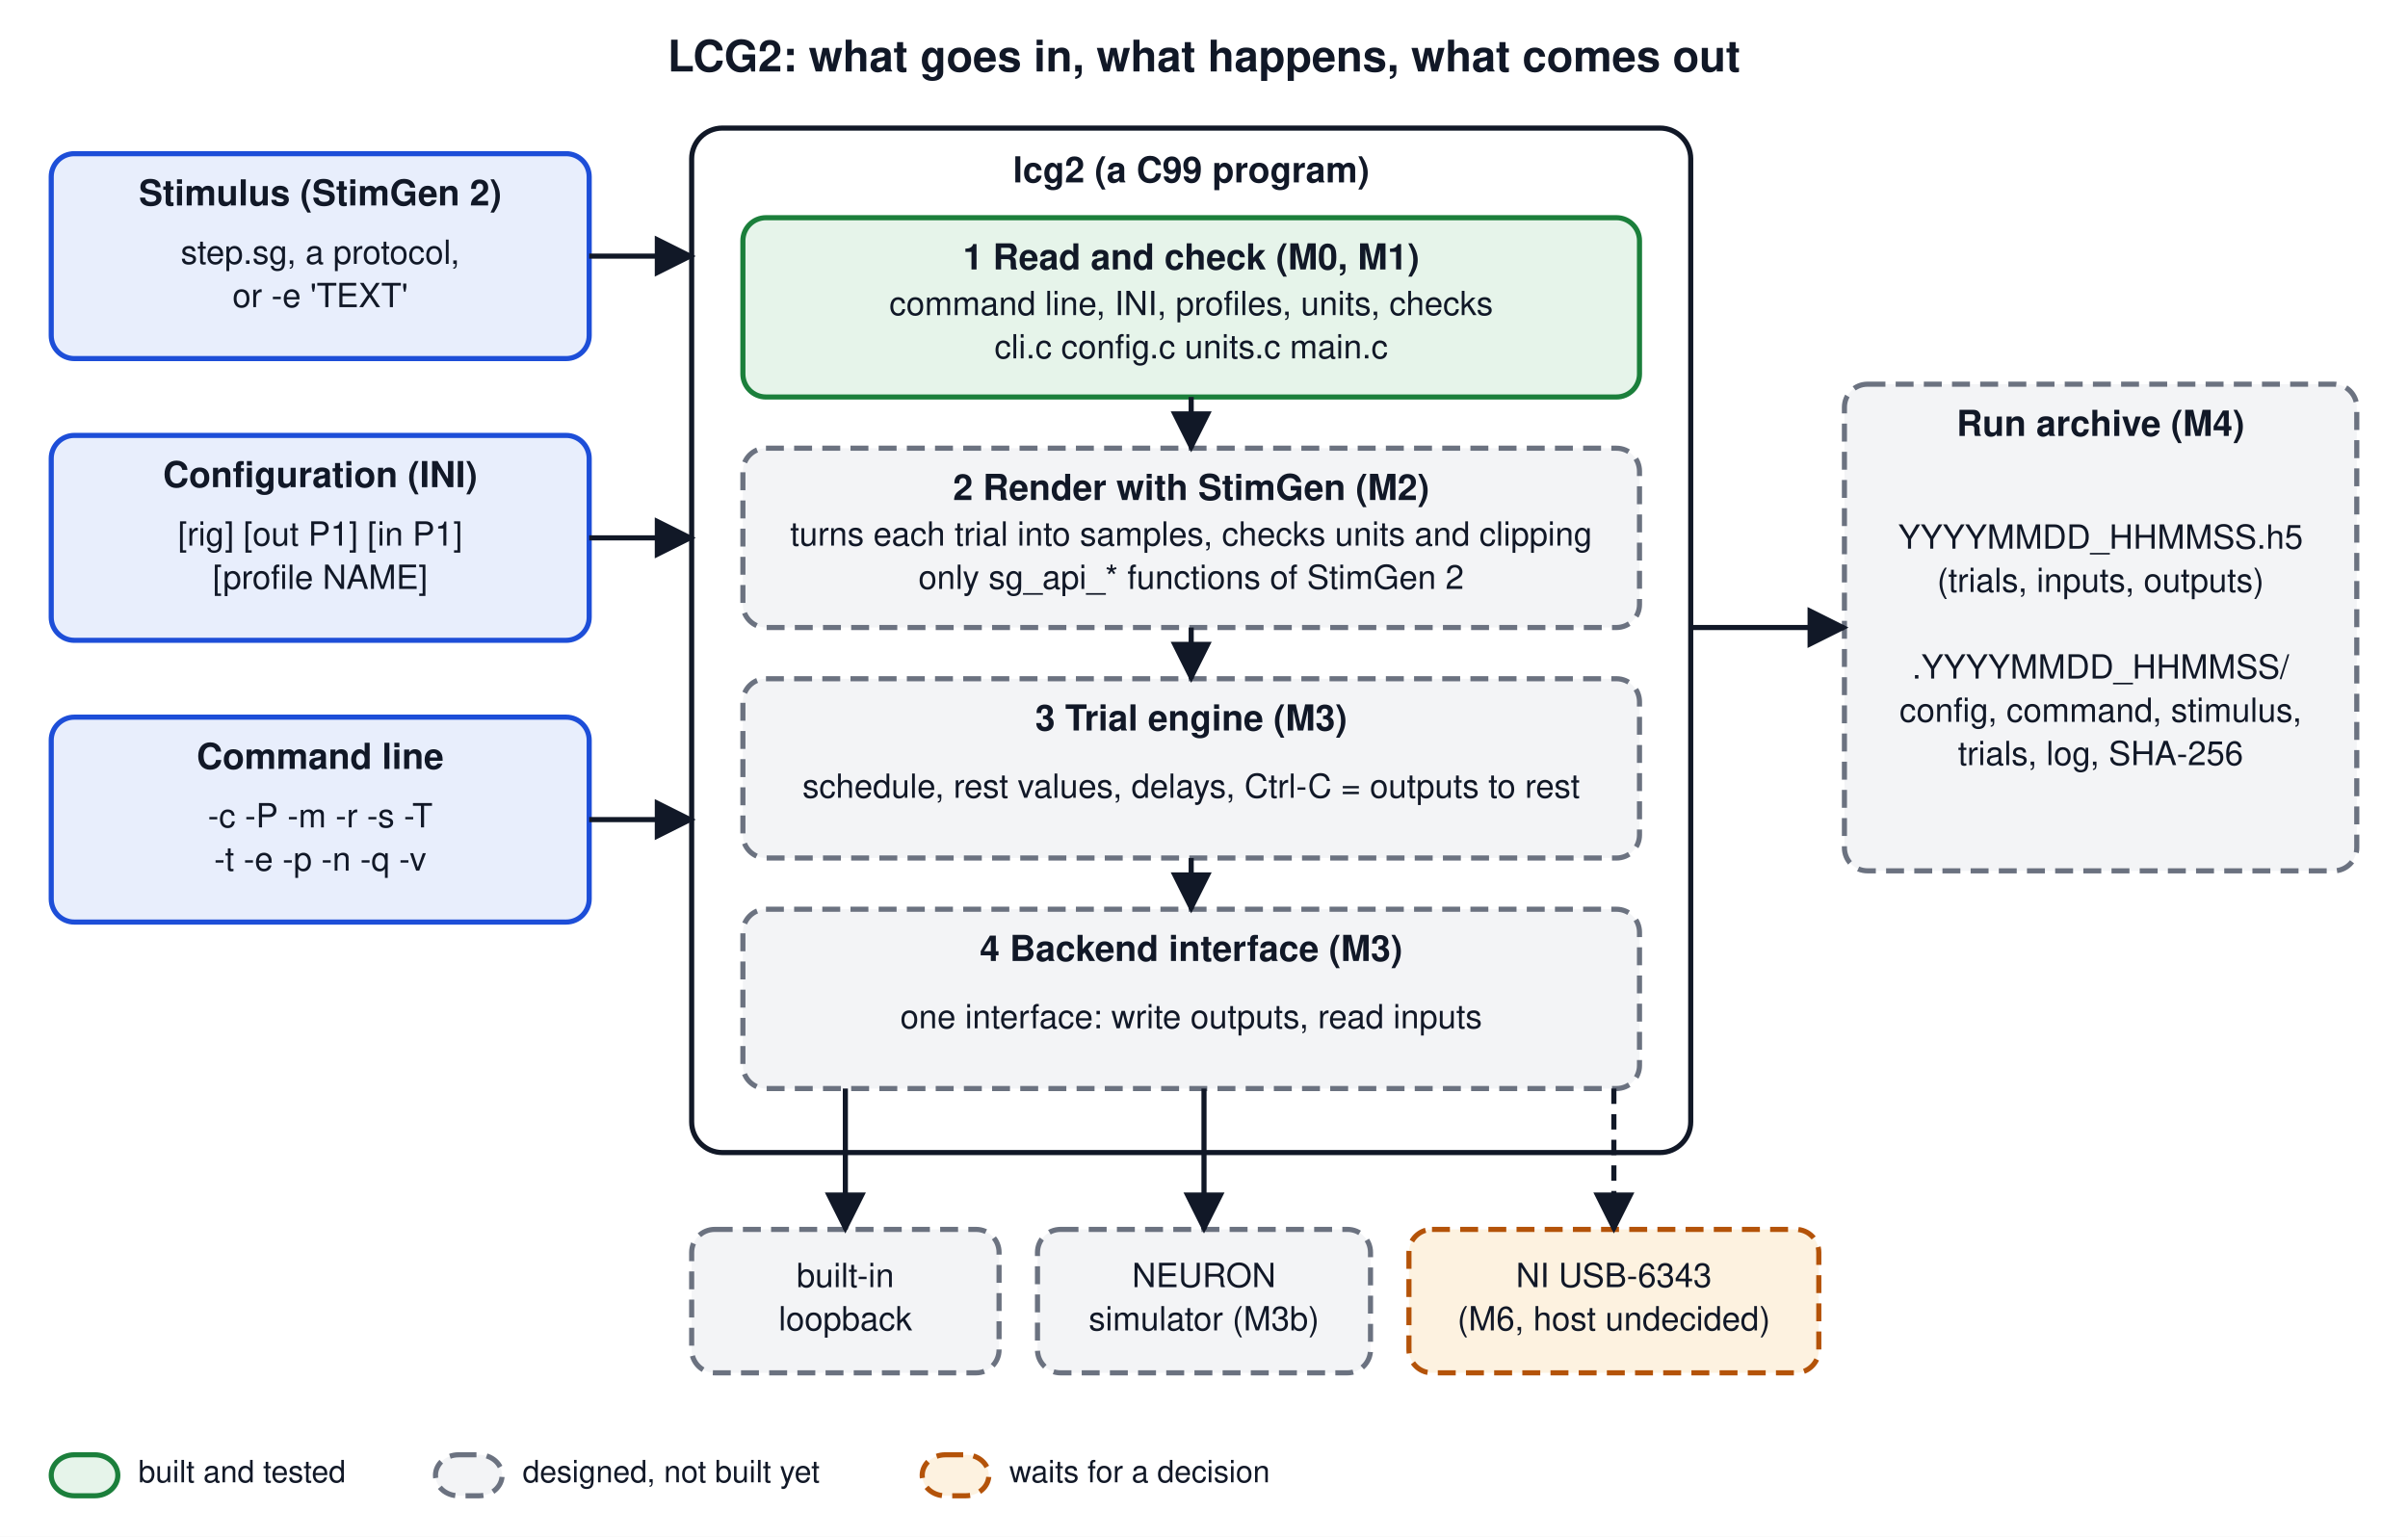
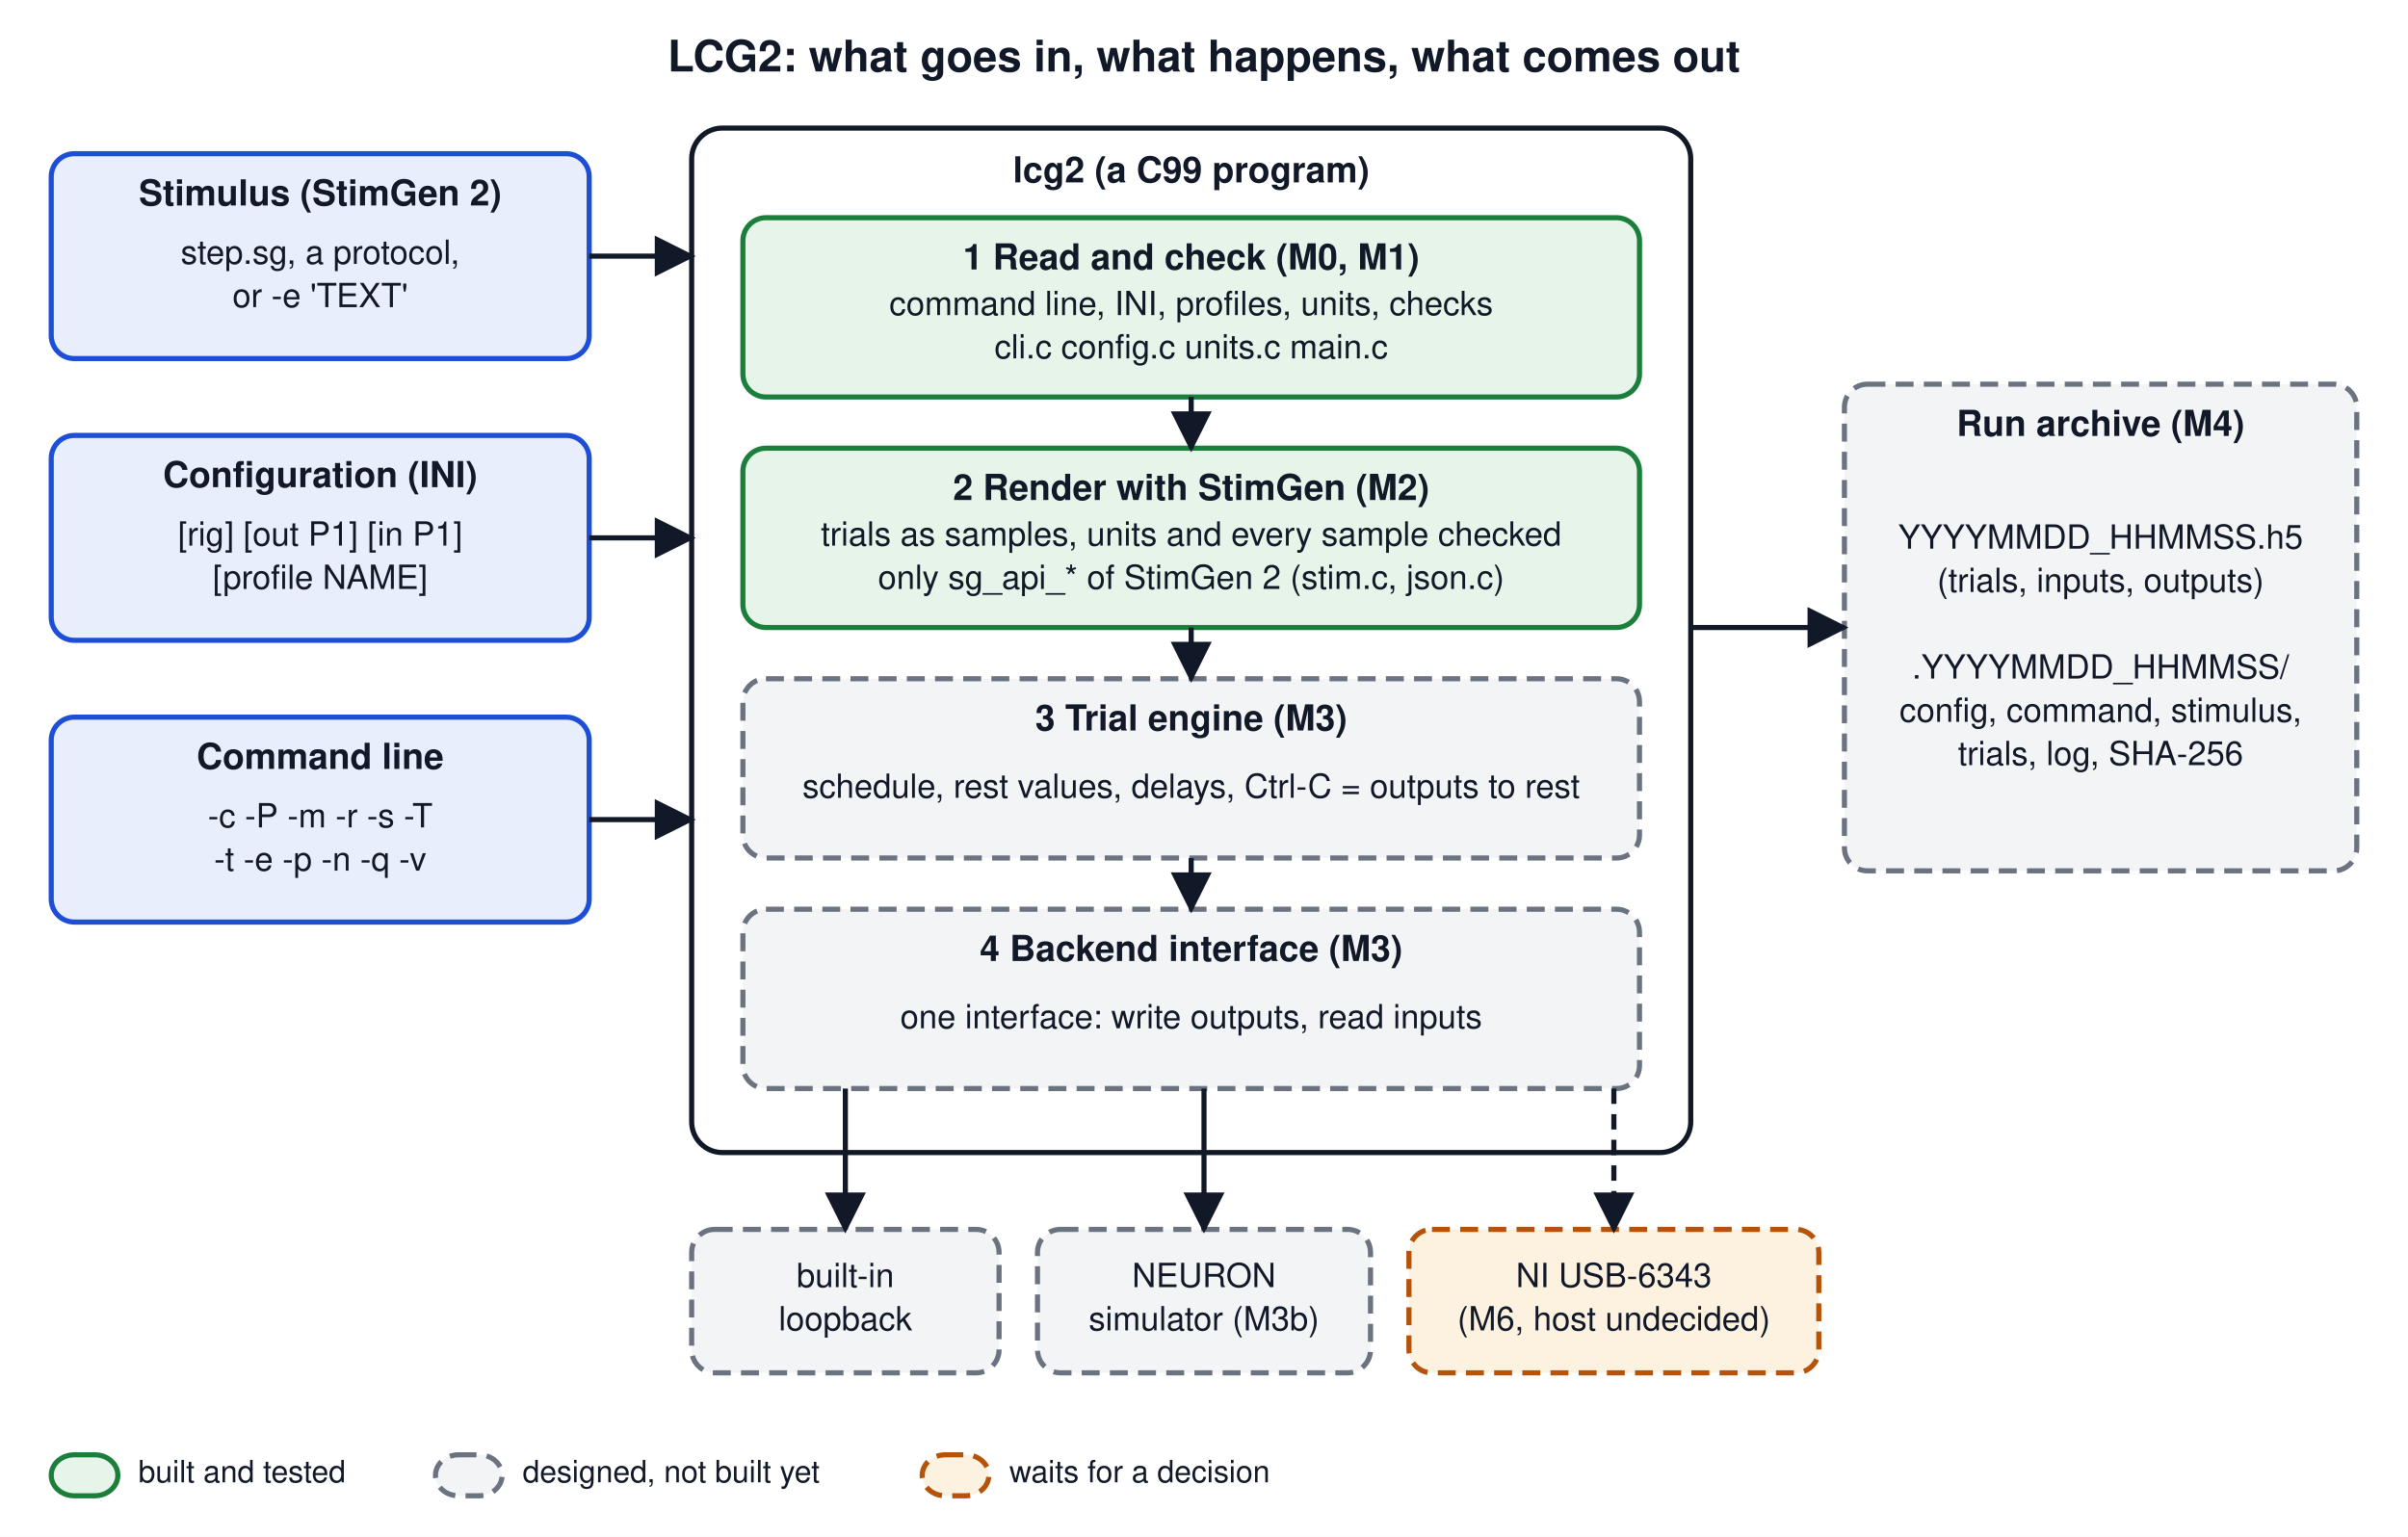
<svg xmlns="http://www.w3.org/2000/svg" viewBox="0 0 940 600" width="940" height="600" font-family="Helvetica, Arial, sans-serif" role="img" aria-labelledby="t d">
  <defs>
    <marker id="ah" viewBox="0 0 10 10" refX="9" refY="5" markerWidth="8" markerHeight="8" orient="auto-start-reverse">
      <path d="M0,0 L10,5 L0,10 z" fill="#111827" />
    </marker>
  </defs>
  <rect width="100%" height="100%" fill="#ffffff" />
  <text x="470" y="24" font-size="17" text-anchor="middle" font-weight="bold" fill="#111827" dominant-baseline="central">LCG2: what goes in, what happens, what comes out</text>
  <rect x="20" y="60" width="210" height="80" rx="9" fill="#e8eefc" stroke="#1d4ed8" stroke-width="2" />
  <text x="125" y="77" font-size="14" text-anchor="middle" font-weight="bold" fill="#111827" dominant-baseline="central">Stimulus (StimGen 2)</text>
  <text x="125" y="100.05" font-size="13" text-anchor="middle" font-weight="normal" fill="#111827" dominant-baseline="central">step.sg, a protocol,</text>
  <text x="125" y="116.95" font-size="13" text-anchor="middle" font-weight="normal" fill="#111827" dominant-baseline="central">or -e 'TEXT'</text>
  <rect x="20" y="170" width="210" height="80" rx="9" fill="#e8eefc" stroke="#1d4ed8" stroke-width="2" />
  <text x="125" y="187" font-size="14" text-anchor="middle" font-weight="bold" fill="#111827" dominant-baseline="central">Configuration (INI)</text>
  <text x="125" y="210.05" font-size="13" text-anchor="middle" font-weight="normal" fill="#111827" dominant-baseline="central">[rig] [out P1] [in P1]</text>
  <text x="125" y="226.95" font-size="13" text-anchor="middle" font-weight="normal" fill="#111827" dominant-baseline="central">[profile NAME]</text>
  <rect x="20" y="280" width="210" height="80" rx="9" fill="#e8eefc" stroke="#1d4ed8" stroke-width="2" />
  <text x="125" y="297" font-size="14" text-anchor="middle" font-weight="bold" fill="#111827" dominant-baseline="central">Command line</text>
  <text x="125" y="320.05" font-size="13" text-anchor="middle" font-weight="normal" fill="#111827" dominant-baseline="central">-c -P -m -r -s -T</text>
  <text x="125" y="336.95" font-size="13" text-anchor="middle" font-weight="normal" fill="#111827" dominant-baseline="central">-t -e -p -n -q -v</text>
  <rect x="270" y="50" width="390" height="400" rx="12" fill="#ffffff" stroke="#111827" stroke-width="2" />
  <text x="465" y="68" font-size="14" text-anchor="middle" font-weight="bold" fill="#111827" dominant-baseline="central">lcg2 (a C99 program)</text>
  <rect x="290" y="85" width="350" height="70" rx="9" fill="#e6f4ea" stroke="#1b7f3b" stroke-width="2" />
  <text x="465" y="102" font-size="14" text-anchor="middle" font-weight="bold" fill="#111827" dominant-baseline="central">1  Read and check   (M0, M1)</text>
  <text x="465" y="120.05" font-size="13" text-anchor="middle" font-weight="normal" fill="#111827" dominant-baseline="central">command line, INI, profiles, units, checks</text>
  <text x="465" y="136.95" font-size="13" text-anchor="middle" font-weight="normal" fill="#111827" dominant-baseline="central">cli.c  config.c  units.c  main.c</text>
-   <rect x="290" y="175" width="350" height="70" rx="9" fill="#f3f4f6" stroke="#6b7280" stroke-width="2" stroke-dasharray="7 4" />
+   <rect x="290" y="175" width="350" height="70" rx="9" fill="#e6f4ea" stroke="#1b7f3b" stroke-width="2" />
  <text x="465" y="192" font-size="14" text-anchor="middle" font-weight="bold" fill="#111827" dominant-baseline="central">2  Render with StimGen   (M2)</text>
-   <text x="465" y="210.05" font-size="13" text-anchor="middle" font-weight="normal" fill="#111827" dominant-baseline="central">turns each trial into samples, checks units and clipping</text>
-   <text x="465" y="226.95" font-size="13" text-anchor="middle" font-weight="normal" fill="#111827" dominant-baseline="central">only sg_api_* functions of StimGen 2</text>
+   <text x="465" y="210.05" font-size="13" text-anchor="middle" font-weight="normal" fill="#111827" dominant-baseline="central">trials as samples, units and every sample checked</text>
+   <text x="465" y="226.95" font-size="13" text-anchor="middle" font-weight="normal" fill="#111827" dominant-baseline="central">only sg_api_* of StimGen 2 (stim.c, json.c)</text>
  <rect x="290" y="265" width="350" height="70" rx="9" fill="#f3f4f6" stroke="#6b7280" stroke-width="2" stroke-dasharray="7 4" />
  <text x="465" y="282" font-size="14" text-anchor="middle" font-weight="bold" fill="#111827" dominant-baseline="central">3  Trial engine   (M3)</text>
  <text x="465" y="308.5" font-size="13" text-anchor="middle" font-weight="normal" fill="#111827" dominant-baseline="central">schedule, rest values, delays, Ctrl-C = outputs to rest</text>
  <rect x="290" y="355" width="350" height="70" rx="9" fill="#f3f4f6" stroke="#6b7280" stroke-width="2" stroke-dasharray="7 4" />
  <text x="465" y="372" font-size="14" text-anchor="middle" font-weight="bold" fill="#111827" dominant-baseline="central">4  Backend interface   (M3)</text>
  <text x="465" y="398.5" font-size="13" text-anchor="middle" font-weight="normal" fill="#111827" dominant-baseline="central">one interface: write outputs, read inputs</text>
  <line x1="465" y1="155" x2="465" y2="175" stroke="#111827" stroke-width="2" marker-end="url(#ah)" />
  <line x1="465" y1="245" x2="465" y2="265" stroke="#111827" stroke-width="2" marker-end="url(#ah)" />
  <line x1="465" y1="335" x2="465" y2="355" stroke="#111827" stroke-width="2" marker-end="url(#ah)" />
  <rect x="270" y="480" width="120" height="56" rx="9" fill="#f3f4f6" stroke="#6b7280" stroke-width="2" stroke-dasharray="7 4" />
  <text x="330" y="499.55" font-size="13" text-anchor="middle" font-weight="normal" fill="#111827" dominant-baseline="central">built-in</text>
  <text x="330" y="516.45" font-size="13" text-anchor="middle" font-weight="normal" fill="#111827" dominant-baseline="central">loopback</text>
  <rect x="405" y="480" width="130" height="56" rx="9" fill="#f3f4f6" stroke="#6b7280" stroke-width="2" stroke-dasharray="7 4" />
  <text x="470" y="499.55" font-size="13" text-anchor="middle" font-weight="normal" fill="#111827" dominant-baseline="central">NEURON</text>
  <text x="470" y="516.45" font-size="13" text-anchor="middle" font-weight="normal" fill="#111827" dominant-baseline="central">simulator (M3b)</text>
  <rect x="550" y="480" width="160" height="56" rx="9" fill="#fdf2e0" stroke="#b45309" stroke-width="2" stroke-dasharray="7 4" />
  <text x="630" y="499.55" font-size="13" text-anchor="middle" font-weight="normal" fill="#111827" dominant-baseline="central">NI USB-6343</text>
  <text x="630" y="516.45" font-size="13" text-anchor="middle" font-weight="normal" fill="#111827" dominant-baseline="central">(M6, host undecided)</text>
  <line x1="330" y1="425" x2="330" y2="480" stroke="#111827" stroke-width="2" marker-end="url(#ah)" />
  <line x1="470" y1="425" x2="470" y2="480" stroke="#111827" stroke-width="2" marker-end="url(#ah)" />
  <line x1="630" y1="425" x2="630" y2="480" stroke="#111827" stroke-width="2" stroke-dasharray="6 4" marker-end="url(#ah)" />
  <rect x="720" y="150" width="200" height="190" rx="9" fill="#f3f4f6" stroke="#6b7280" stroke-width="2" stroke-dasharray="7 4" />
  <text x="820" y="167" font-size="14" text-anchor="middle" font-weight="bold" fill="#111827" dominant-baseline="central">Run archive   (M4)</text>
  <text x="820" y="211.25" font-size="13" text-anchor="middle" font-weight="normal" fill="#111827" dominant-baseline="central">YYYYMMDD_HHMMSS.h5</text>
  <text x="820" y="228.15" font-size="13" text-anchor="middle" font-weight="normal" fill="#111827" dominant-baseline="central">(trials, inputs, outputs)</text>
  <text x="820" y="245.05" font-size="13" text-anchor="middle" font-weight="normal" fill="#111827" dominant-baseline="central" />
  <text x="820" y="261.95" font-size="13" text-anchor="middle" font-weight="normal" fill="#111827" dominant-baseline="central">.YYYYMMDD_HHMMSS/</text>
  <text x="820" y="278.85" font-size="13" text-anchor="middle" font-weight="normal" fill="#111827" dominant-baseline="central">config, command, stimulus,</text>
  <text x="820" y="295.75" font-size="13" text-anchor="middle" font-weight="normal" fill="#111827" dominant-baseline="central">trials, log, SHA-256</text>
  <line x1="660" y1="245" x2="720" y2="245" stroke="#111827" stroke-width="2" marker-end="url(#ah)" />
  <line x1="230" y1="100" x2="270" y2="100" stroke="#111827" stroke-width="2" marker-end="url(#ah)" />
  <line x1="230" y1="210" x2="270" y2="210" stroke="#111827" stroke-width="2" marker-end="url(#ah)" />
  <line x1="230" y1="320" x2="270" y2="320" stroke="#111827" stroke-width="2" marker-end="url(#ah)" />
  <rect x="20" y="568" width="26" height="16" rx="9" fill="#e6f4ea" stroke="#1b7f3b" stroke-width="2" />
  <text x="33" y="576" font-size="14" text-anchor="middle" font-weight="normal" fill="#111827" dominant-baseline="central" />
  <text x="54" y="576" font-size="12" text-anchor="start" font-weight="normal" fill="#111827" dominant-baseline="central">built and tested</text>
  <rect x="170" y="568" width="26" height="16" rx="9" fill="#f3f4f6" stroke="#6b7280" stroke-width="2" stroke-dasharray="7 4" />
  <text x="183" y="576" font-size="14" text-anchor="middle" font-weight="normal" fill="#111827" dominant-baseline="central" />
  <text x="204" y="576" font-size="12" text-anchor="start" font-weight="normal" fill="#111827" dominant-baseline="central">designed, not built yet</text>
  <rect x="360" y="568" width="26" height="16" rx="9" fill="#fdf2e0" stroke="#b45309" stroke-width="2" stroke-dasharray="7 4" />
  <text x="373" y="576" font-size="14" text-anchor="middle" font-weight="normal" fill="#111827" dominant-baseline="central" />
  <text x="394" y="576" font-size="12" text-anchor="start" font-weight="normal" fill="#111827" dominant-baseline="central">waits for a decision</text>
</svg>
